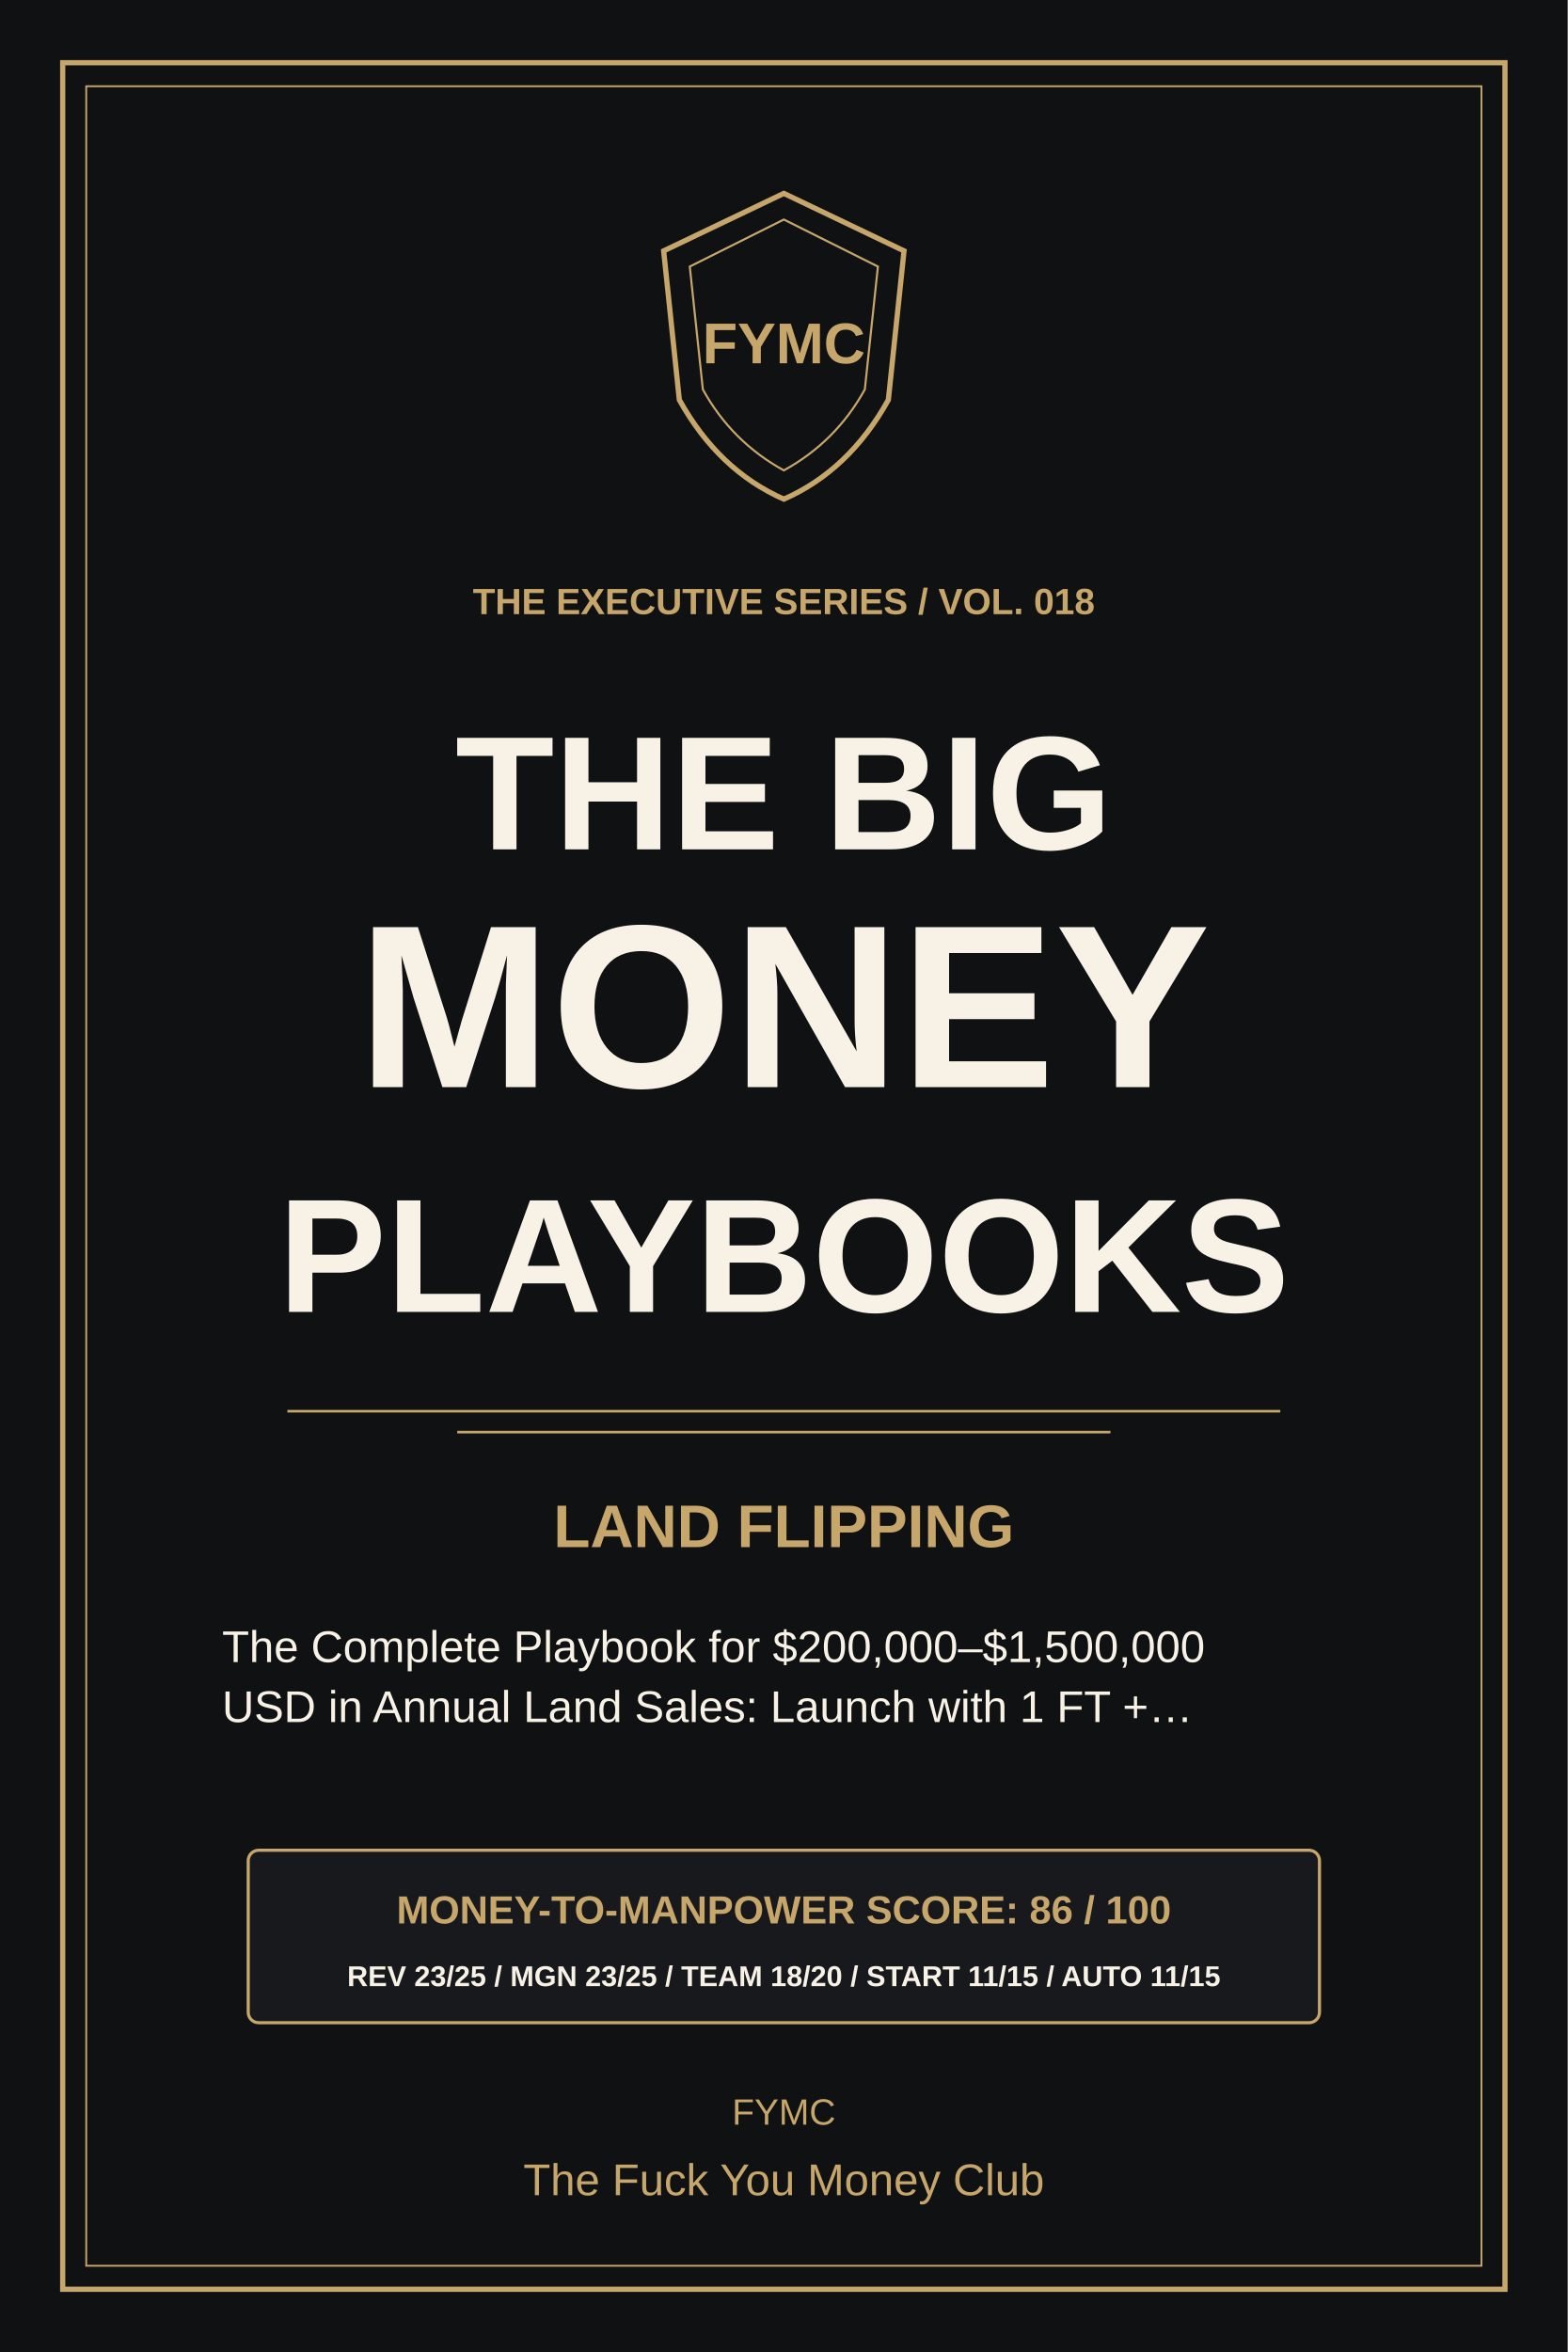
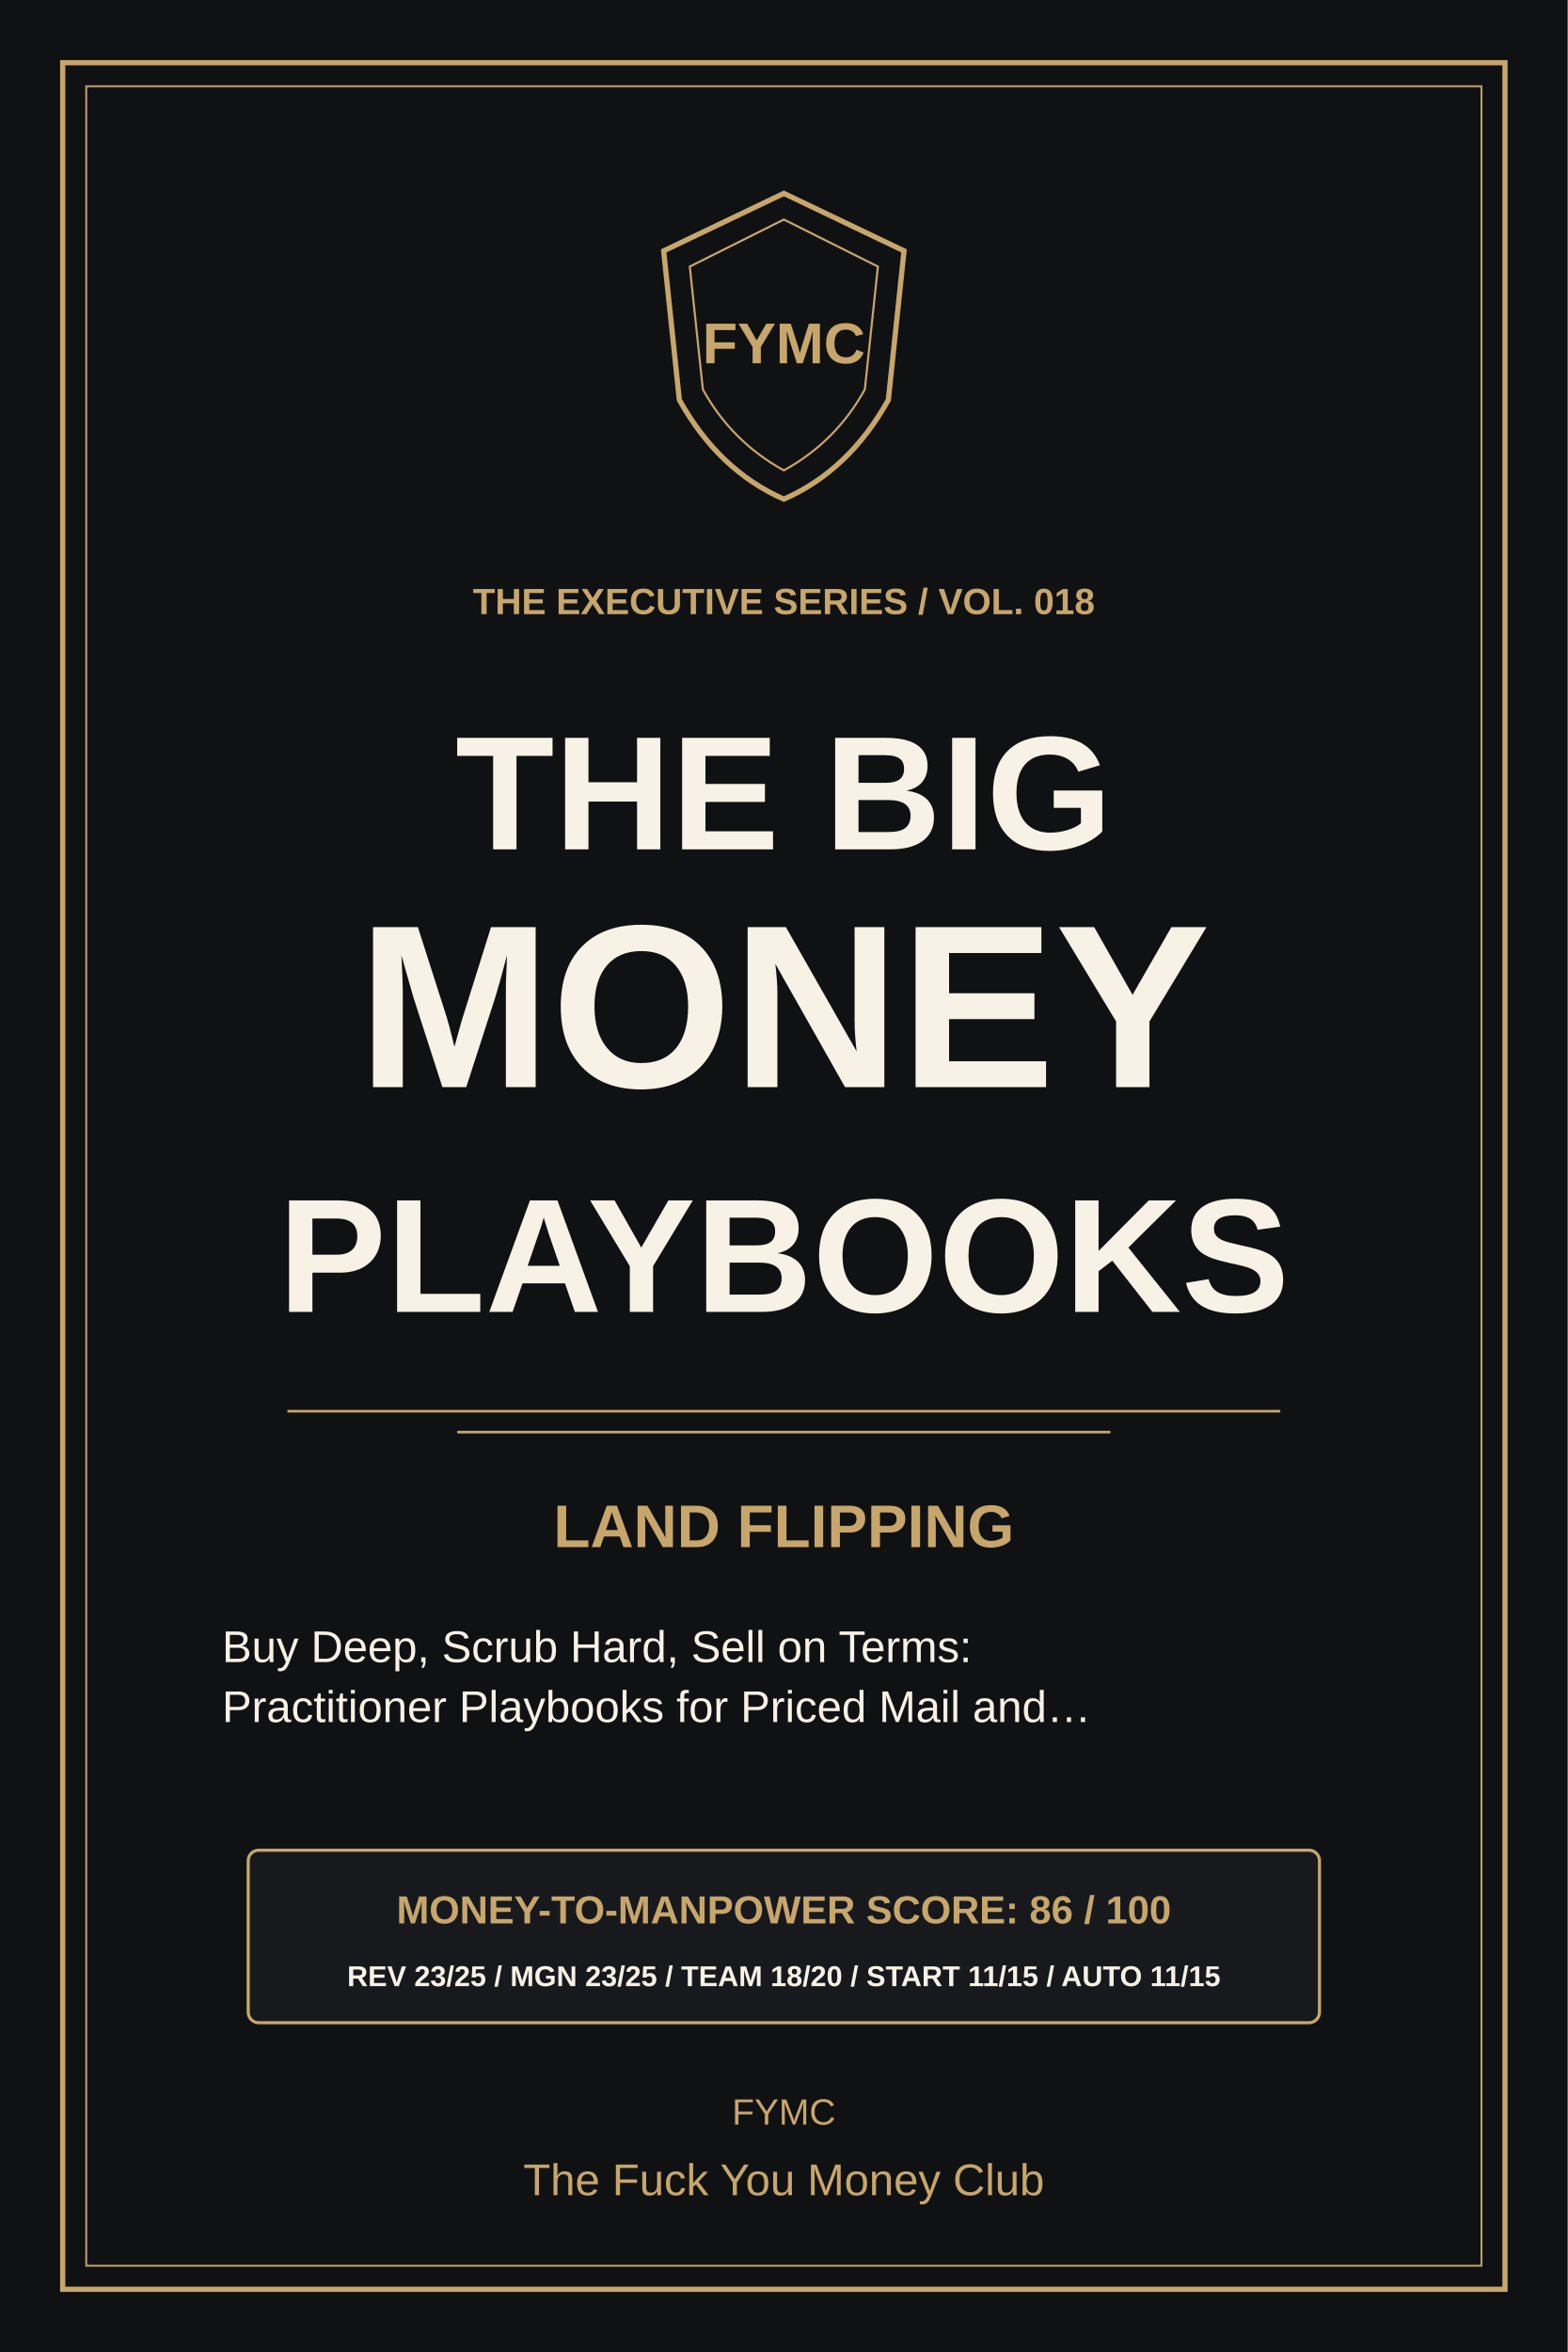
<svg xmlns="http://www.w3.org/2000/svg" width="600" height="900" viewBox="0 0 600 900" role="img" aria-labelledby="art-title art-desc">
  <defs>
    <linearGradient id="stage" x2="0.25" y2="1">
      <stop stop-color="#F5F2EC" />
      <stop offset="1" stop-color="#CEC8BC" />
    </linearGradient>
    <linearGradient id="pages" x2="1" y2="0">
      <stop stop-color="#AAA69C" />
      <stop offset="0.22" stop-color="#FFFDF5" />
      <stop offset="0.8" stop-color="#E4DFD3" />
      <stop offset="1" stop-color="#BAB4A6" />
    </linearGradient>
    <linearGradient id="foil" x2="1" y2="0.3">
      <stop stop-color="#FFFFFF" stop-opacity="0.18" />
      <stop offset="0.3" stop-color="#FFFFFF" stop-opacity="0" />
      <stop offset="1" stop-color="#000000" stop-opacity="0.2" />
    </linearGradient>
    <linearGradient id="metal" x2="1" y2="1">
      <stop stop-color="#797D80" />
      <stop offset="0.35" stop-color="#272A2D" />
      <stop offset="0.72" stop-color="#090B0C" />
      <stop offset="1" stop-color="#63676A" />
    </linearGradient>
    <linearGradient id="glass" x2="1" y2="1">
      <stop stop-color="#FFFFFF" stop-opacity="0.14" />
      <stop offset="0.48" stop-color="#FFFFFF" stop-opacity="0" />
    </linearGradient>
    <filter id="shadow" x="-50%" y="-100%" width="200%" height="300%">
      <feGaussianBlur stdDeviation="15" />
    </filter>
  </defs>
  <rect x="0" y="0" width="600" height="900" rx="0" fill="#101113" stroke="none" stroke-width="1" />
  <rect x="24" y="24" width="552" height="852" rx="0" fill="none" stroke="#C7A66B" stroke-width="2" />
  <rect x="33" y="33" width="534" height="834" rx="0" fill="none" stroke="#C7A66B" stroke-width="0.7" />
  <path d="M300 74 L346 96 L340 153 Q325 180 300 191 Q275 180 260 153 L254 96 Z" fill="none" stroke="#C7A66B" stroke-width="2" />
  <path d="M300 84 L336 102 L331 149 Q320 169 300 180 Q280 169 269 149 L264 102 Z" fill="none" stroke="#C7A66B" stroke-width="0.8" />
  <text x="300" y="139" fill="#C7A66B" font-family="Arial, Helvetica, sans-serif" font-size="22" font-weight="700" text-anchor="middle">FYMC</text>
  <text x="300" y="235" fill="#C7A66B" font-family="Arial, Helvetica, sans-serif" font-size="14" font-weight="700" text-anchor="middle">THE EXECUTIVE SERIES / VOL. 018</text>
  <text x="300" y="325" fill="#F7F1E6" font-family="Arial, Helvetica, sans-serif" font-size="62" font-weight="800" text-anchor="middle">THE BIG</text>
  <text x="300" y="416" fill="#F7F1E6" font-family="Arial, Helvetica, sans-serif" font-size="89" font-weight="800" text-anchor="middle">MONEY</text>
  <text x="300" y="502" fill="#F7F1E6" font-family="Arial, Helvetica, sans-serif" font-size="62" font-weight="800" text-anchor="middle">PLAYBOOKS</text>
  <path d="M110 540 H490 M175 548 H425" fill="none" stroke="#C7A66B" stroke-width="1" />
  <text x="300" y="592" fill="#C7A66B" font-family="Arial, Helvetica, sans-serif" font-size="23" font-weight="600" text-anchor="middle">LAND FLIPPING</text>
-   <text x="85" y="636.0" fill="#F7F1E6" font-family="Arial, Helvetica, sans-serif" font-size="17" font-weight="400" text-anchor="start">The Complete Playbook for $200,000–$1,500,000</text>
-   <text x="85" y="658.95" fill="#F7F1E6" font-family="Arial, Helvetica, sans-serif" font-size="17" font-weight="400" text-anchor="start">USD in Annual Land Sales: Launch with 1 FT +…</text>
+   <text x="85" y="636.0" fill="#F7F1E6" font-family="Arial, Helvetica, sans-serif" font-size="17" font-weight="400" text-anchor="start">Buy Deep, Scrub Hard, Sell on Terms:</text>
+   <text x="85" y="658.95" fill="#F7F1E6" font-family="Arial, Helvetica, sans-serif" font-size="17" font-weight="400" text-anchor="start">Practitioner Playbooks for Priced Mail and…</text>
  <rect x="95" y="708" width="410" height="66" rx="4" fill="#17191D" stroke="#C7A66B" stroke-width="1.2" />
  <text x="300" y="736" fill="#C7A66B" font-family="Arial, Helvetica, sans-serif" font-size="15" font-weight="700" text-anchor="middle">MONEY-TO-MANPOWER SCORE: 86 / 100</text>
  <text x="300" y="760" fill="#F7F1E6" font-family="Arial, Helvetica, sans-serif" font-size="11" font-weight="600" text-anchor="middle" textLength="386" lengthAdjust="spacingAndGlyphs">REV 23/25 / MGN 23/25 / TEAM 18/20 / START 11/15 / AUTO 11/15</text>
  <text x="300" y="813" fill="#C7A66B" font-family="Arial, Helvetica, sans-serif" font-size="14" font-weight="400" text-anchor="middle">FYMC</text>
  <text x="300" y="840" fill="#C7A66B" font-family="Arial, Helvetica, sans-serif" font-size="17" font-weight="400" text-anchor="middle">The Fuck You Money Club</text>
</svg>
